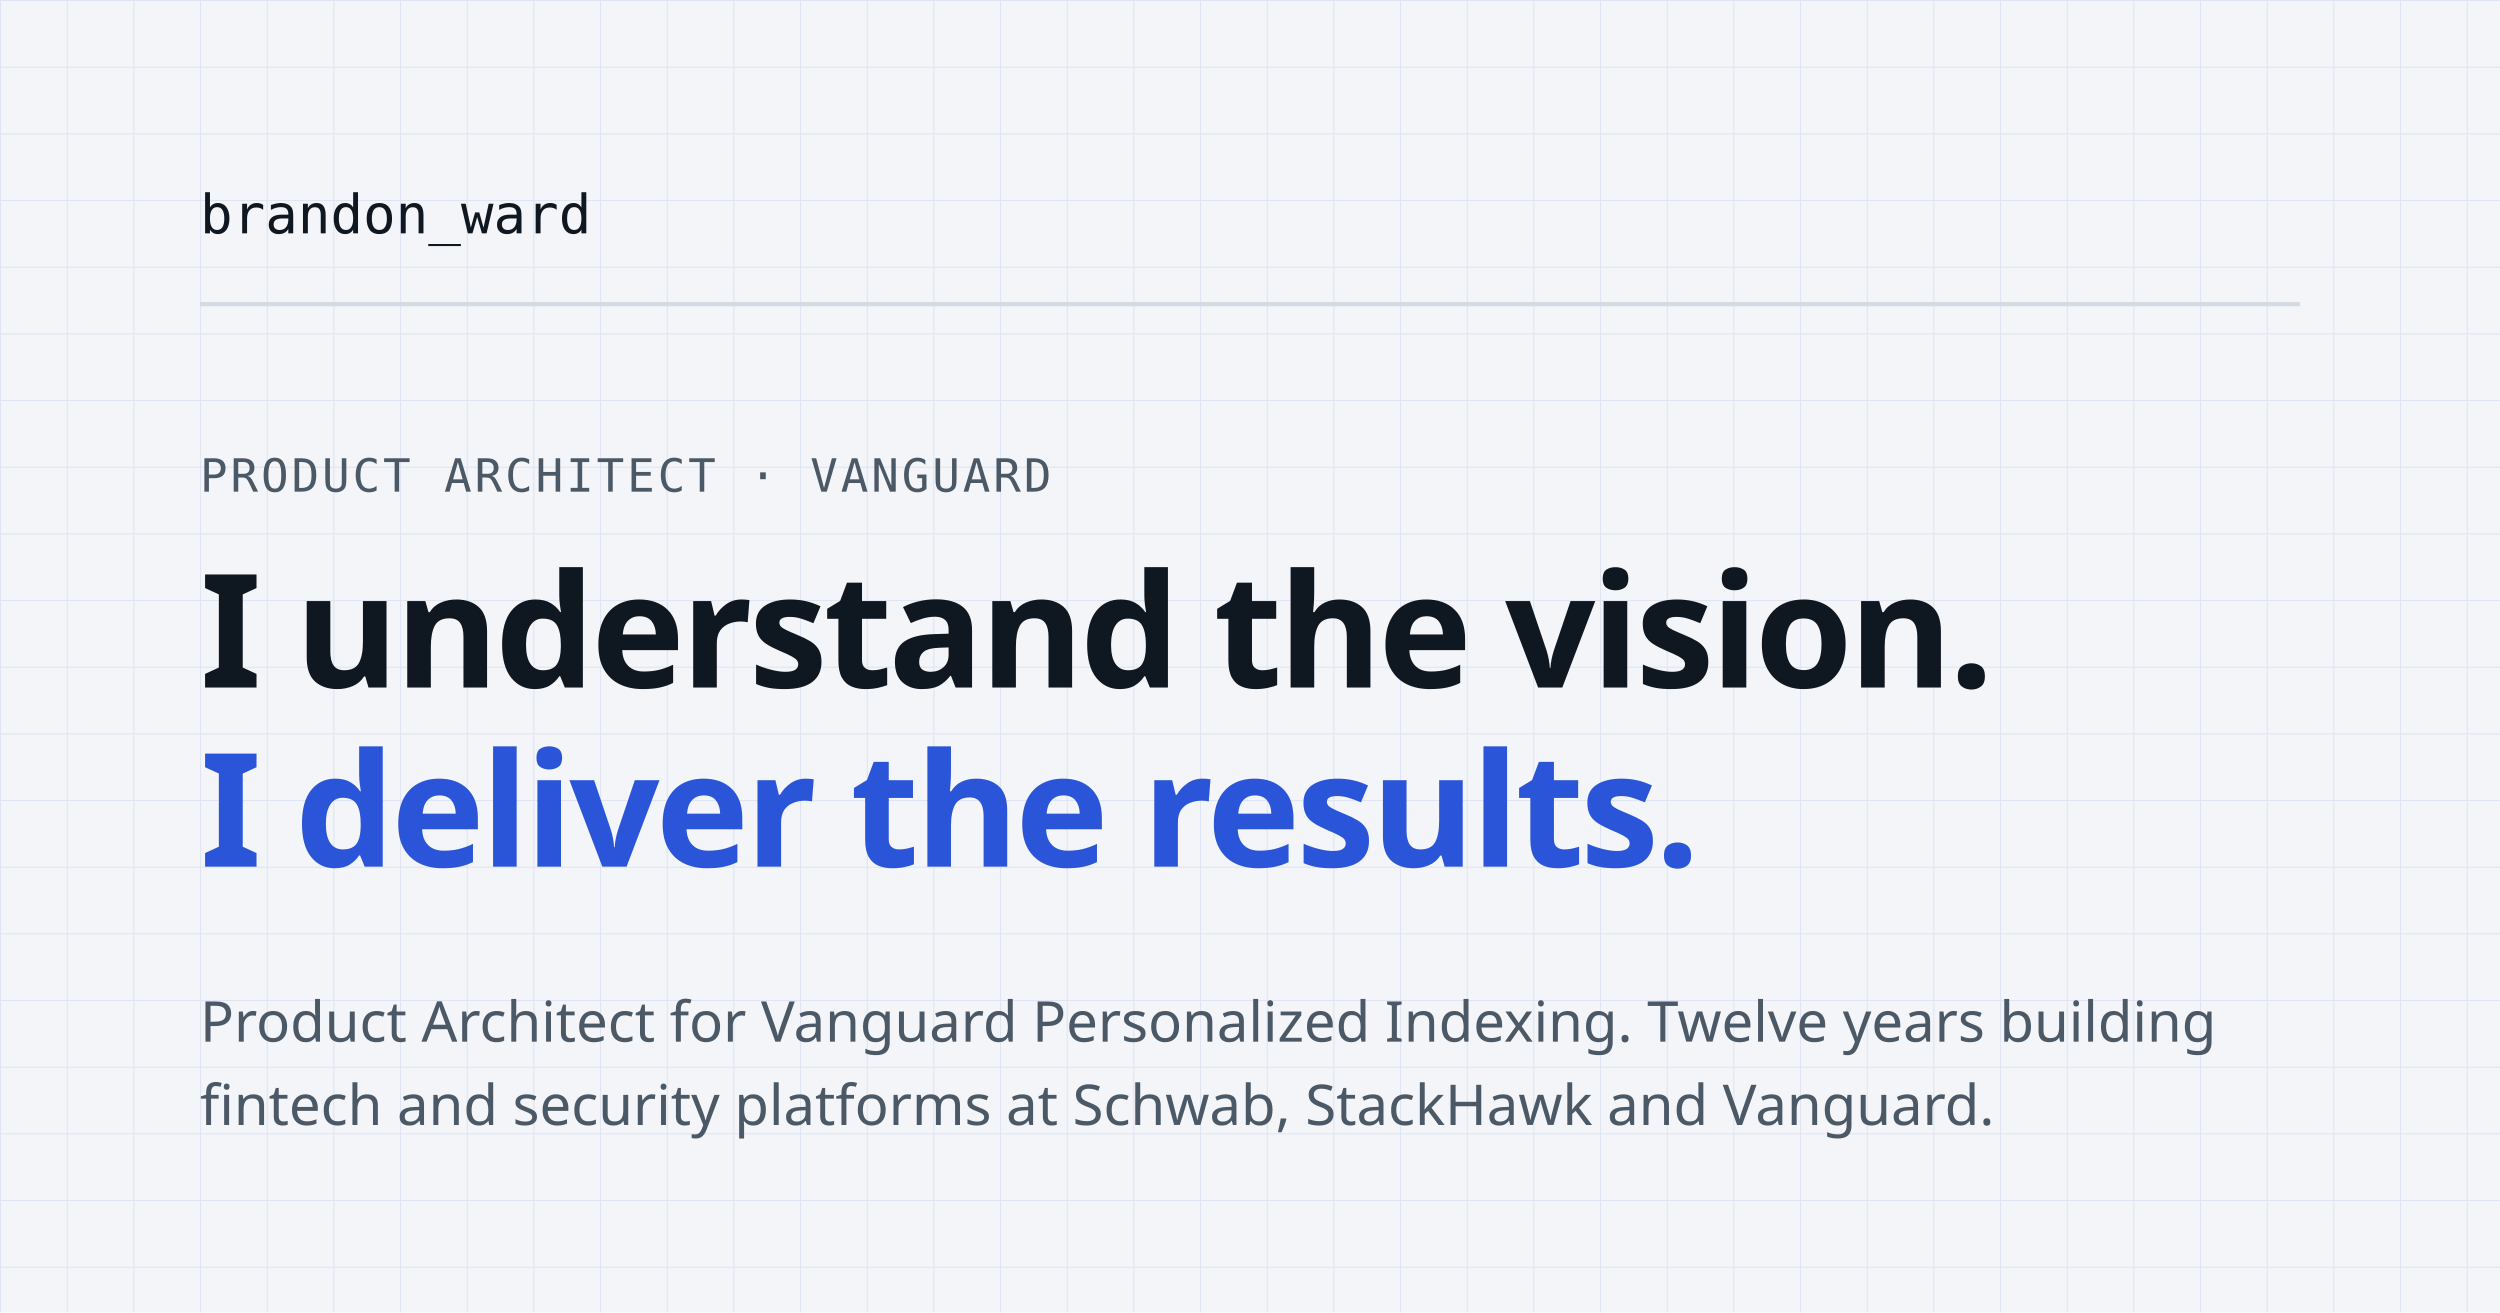
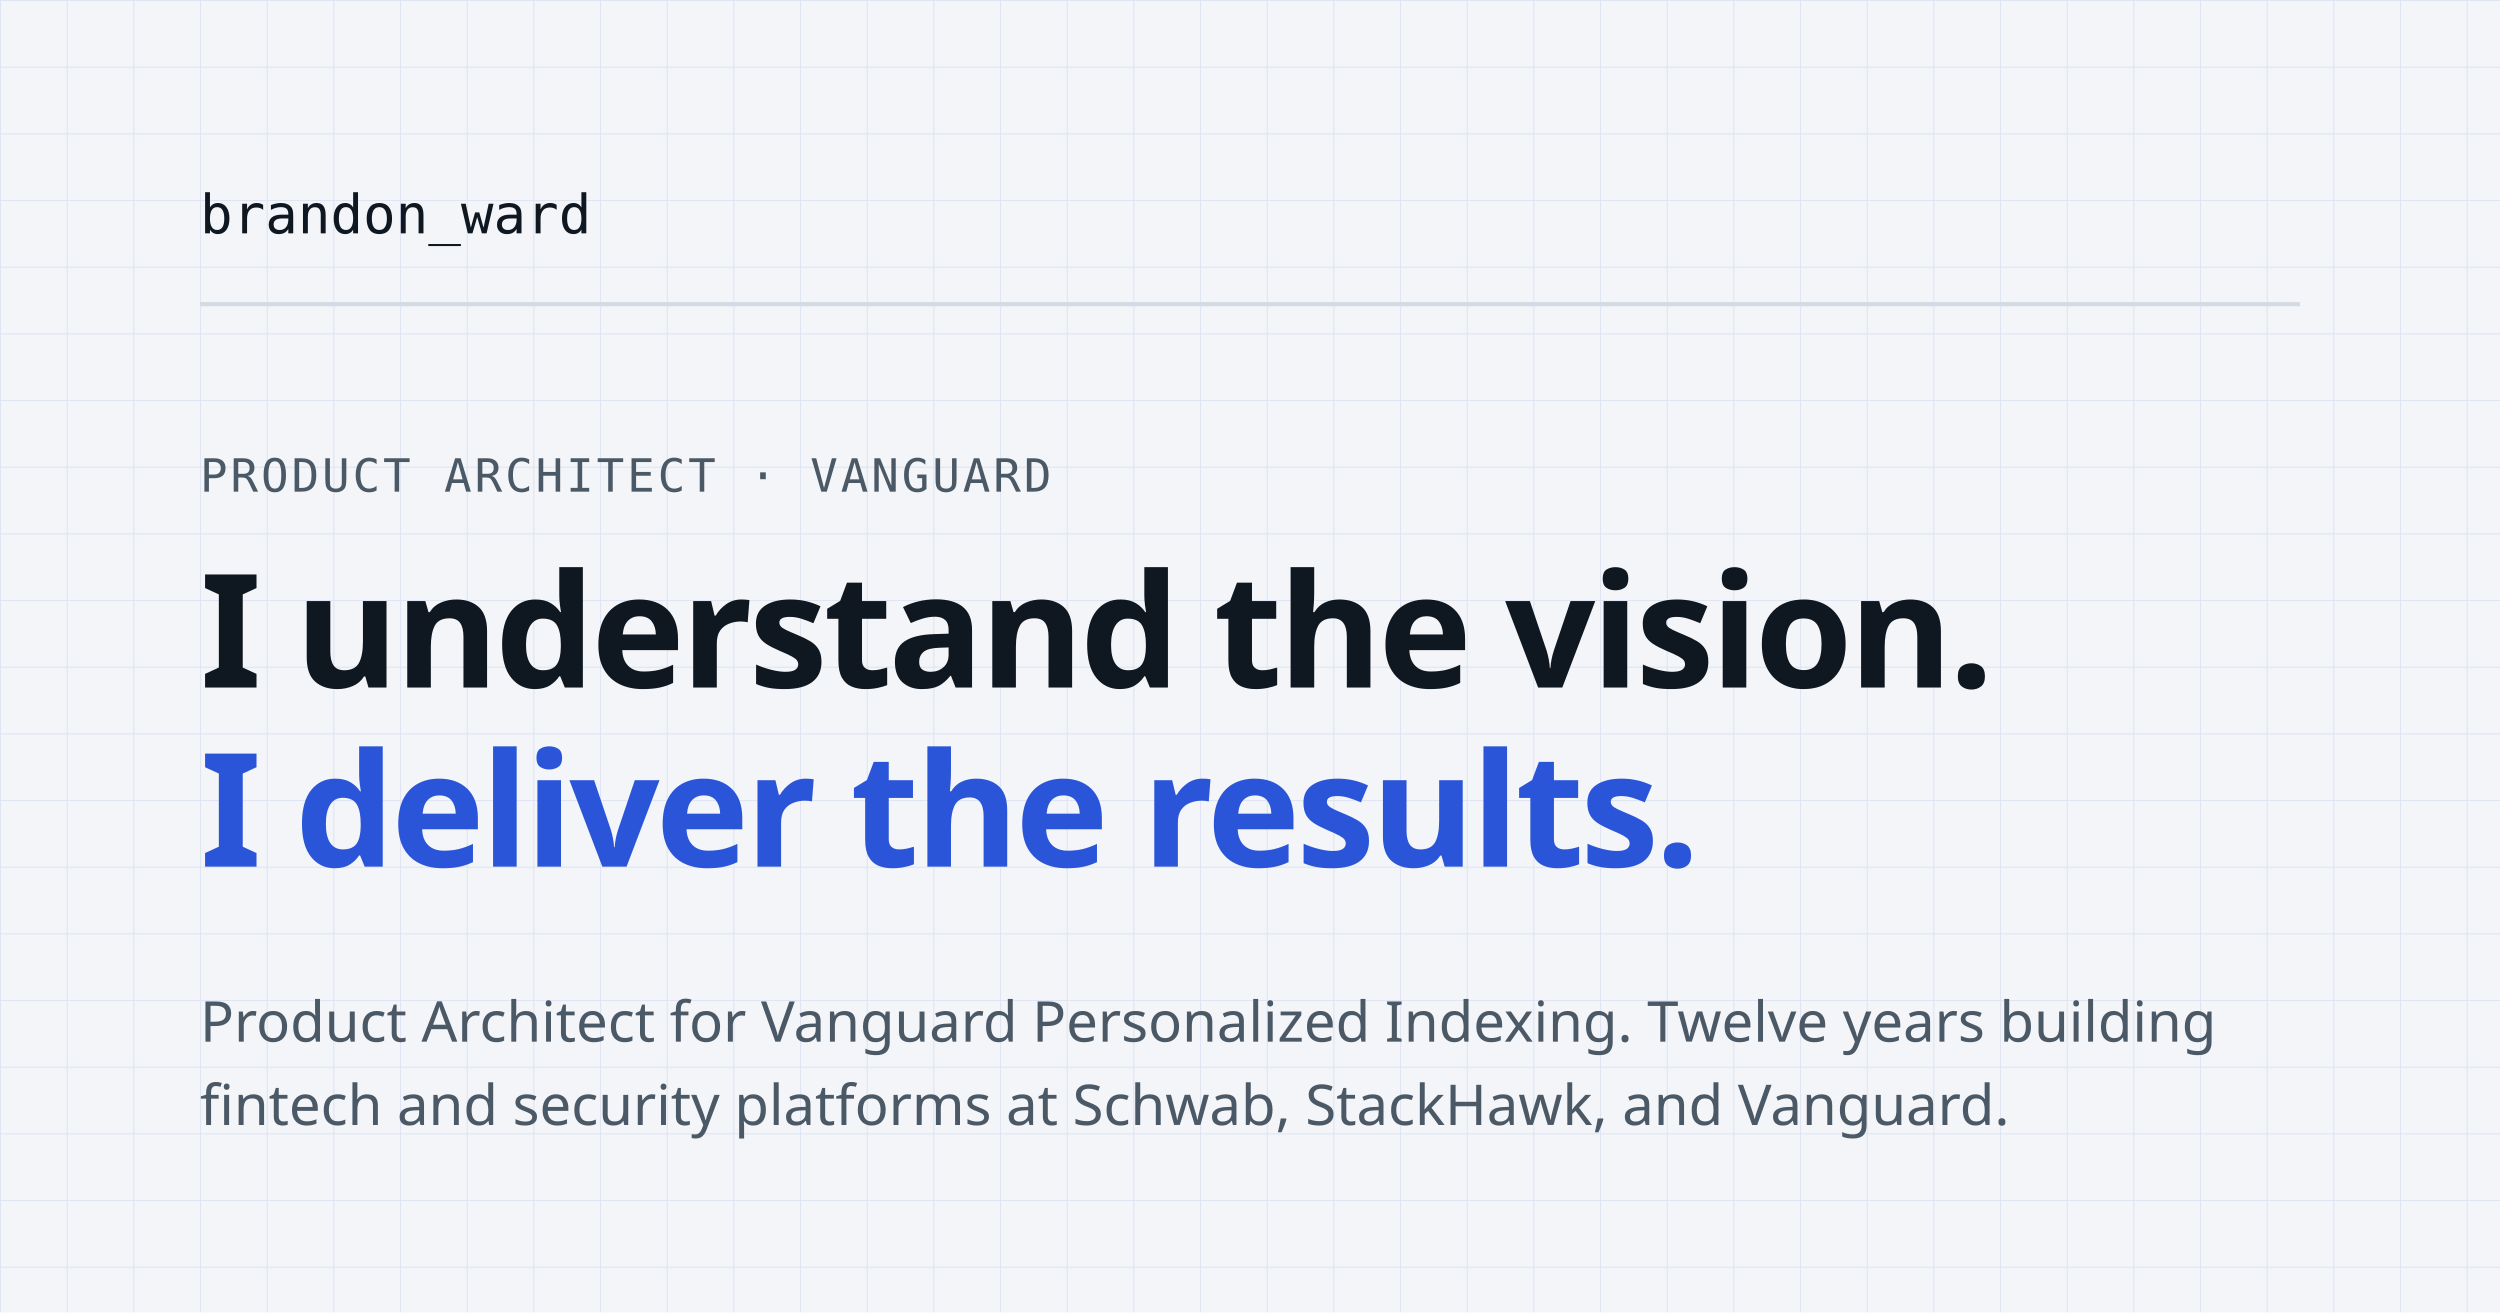
<svg xmlns="http://www.w3.org/2000/svg" width="1200" height="630" viewBox="0 0 1200 630" fill="none">
  <defs>
    <pattern id="og-grid" width="32" height="32" patternUnits="userSpaceOnUse">
      <path d="M32 0H0V32" stroke="rgba(43,85,217,.10)" stroke-width="1" />
    </pattern>
  </defs>
  <rect width="1200" height="630" fill="#F3F5F8" />
  <rect width="1200" height="630" fill="url(#og-grid)" />
  <text x="96" y="112" fill="#0F1720" font-family="IBM Plex Mono, ui-monospace, monospace" font-weight="500" font-size="26">brandon_ward</text>
  <line x1="96" y1="146" x2="1104" y2="146" stroke="#D3DAE3" stroke-width="2" />
  <text x="96" y="236" fill="#4B5866" font-family="IBM Plex Mono, ui-monospace, monospace" font-weight="500" font-size="22" letter-spacing="1.4">PRODUCT ARCHITECT · VANGUARD</text>
  <text x="96" y="330" fill="#0F1720" font-family="IBM Plex Sans, system-ui, sans-serif" font-weight="600" font-size="76" letter-spacing="-1.9">I understand the vision.</text>
  <text x="96" y="416" fill="#2B55D9" font-family="IBM Plex Sans, system-ui, sans-serif" font-weight="600" font-size="76" letter-spacing="-1.9">I deliver the results.</text>
  <text x="96" y="500" fill="#4B5866" font-family="IBM Plex Sans, system-ui, sans-serif" font-weight="400" font-size="27">Product Architect for Vanguard Personalized Indexing. Twelve years building</text>
-   <text x="96" y="540" fill="#4B5866" font-family="IBM Plex Sans, system-ui, sans-serif" font-weight="400" font-size="27">fintech and security platforms at Schwab, StackHawk and Vanguard.</text>
+   <text x="96" y="540" fill="#4B5866" font-family="IBM Plex Sans, system-ui, sans-serif" font-weight="400" font-size="27">fintech and security platforms at Schwab, StackHawk, and Vanguard.</text>
</svg>
